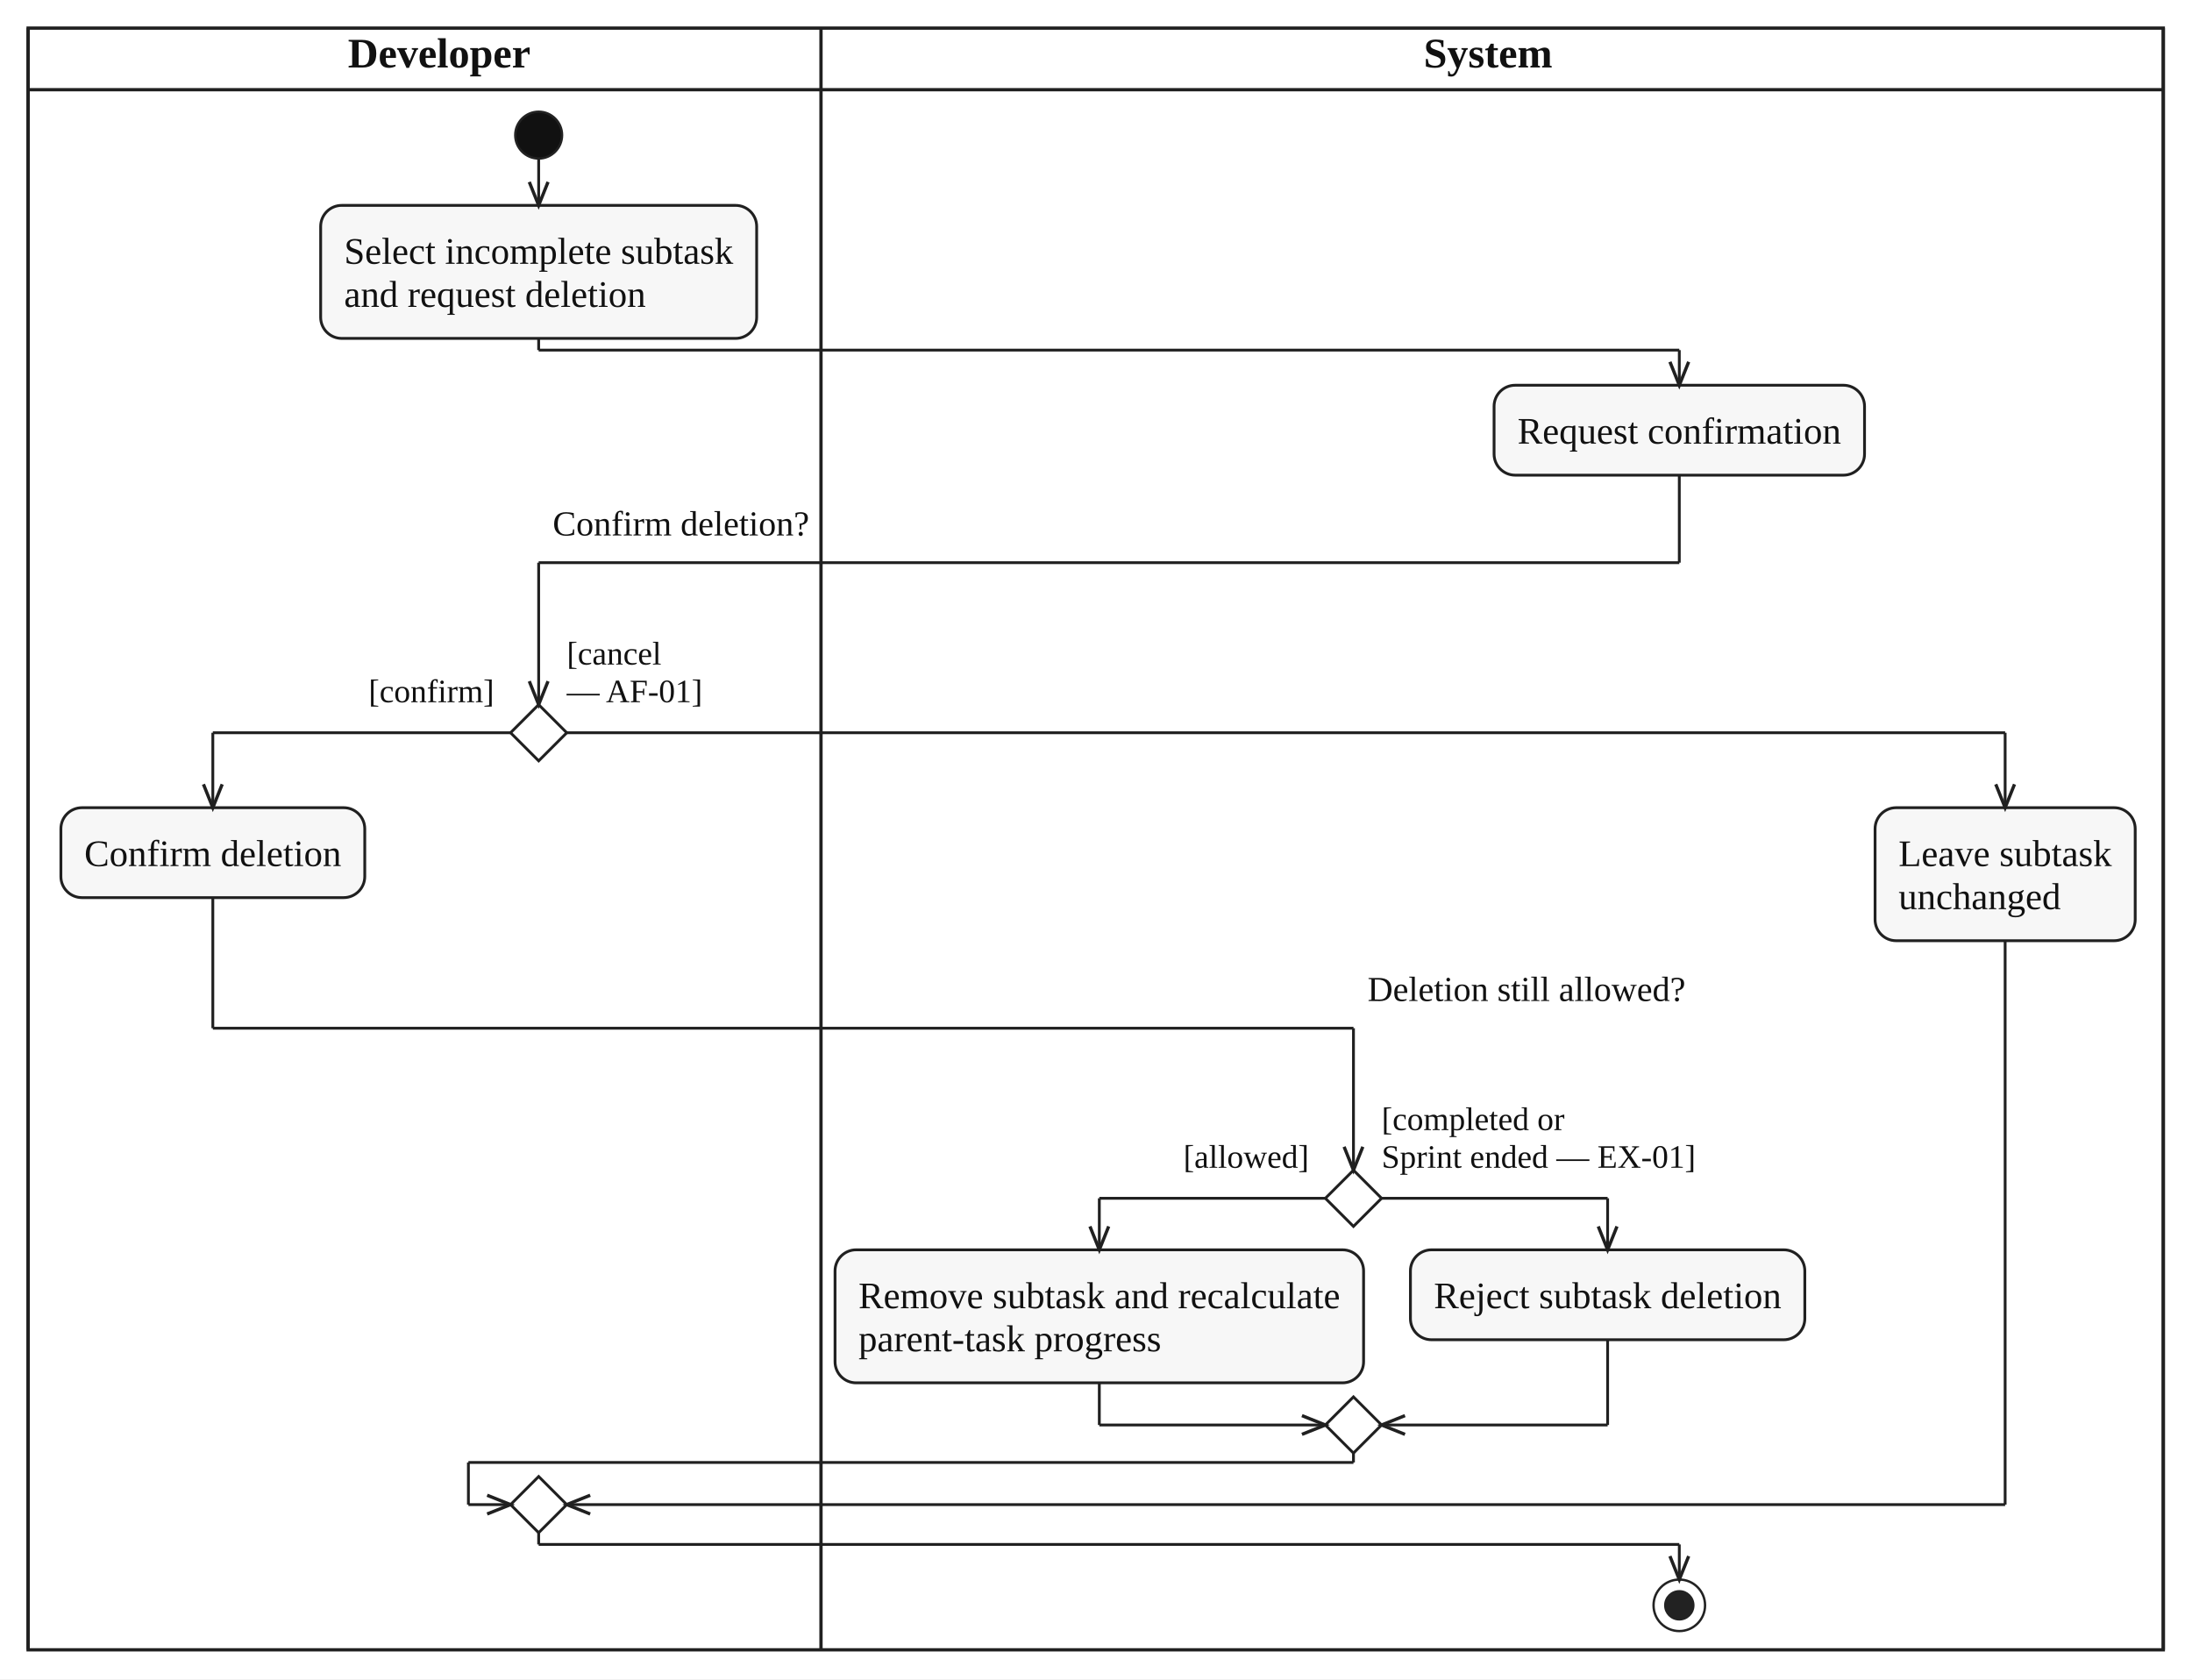
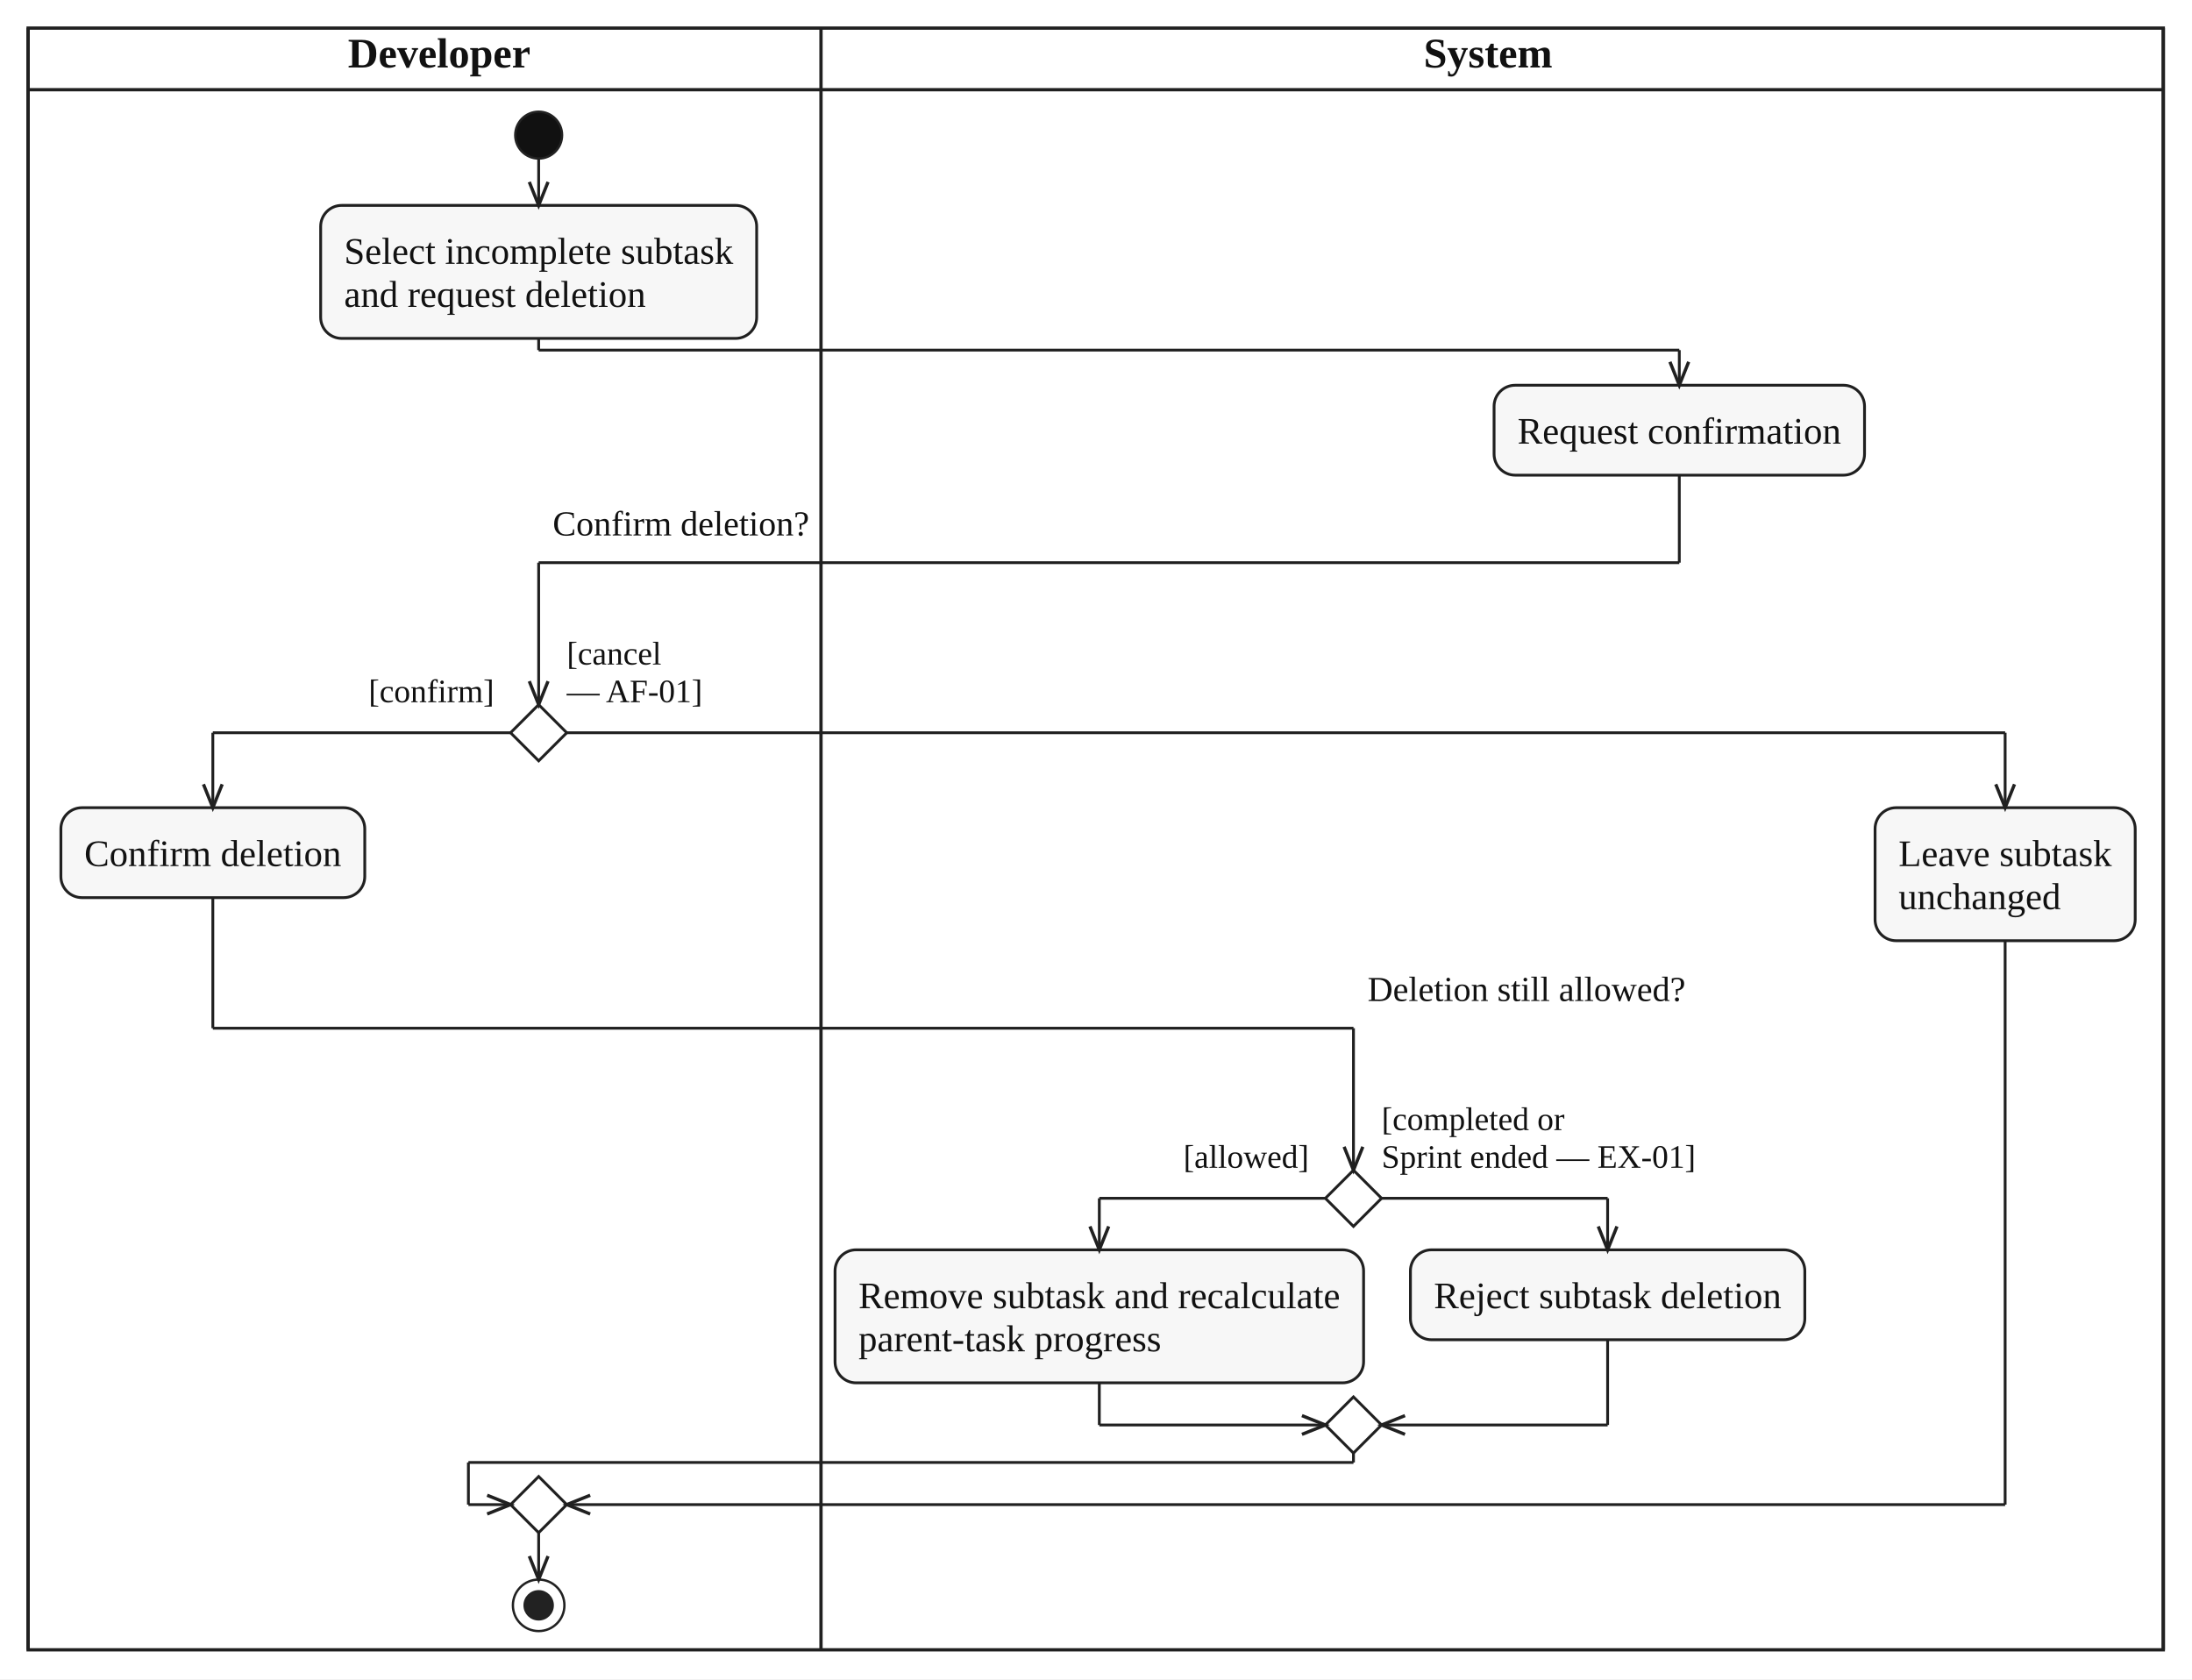
<svg xmlns="http://www.w3.org/2000/svg" contentStyleType="text/css" height="717px" preserveAspectRatio="none" style="width:936px;height:717px;background:#FFFFFF;" version="1.1" viewBox="-5 0.394 936 717" width="936px" zoomAndPan="magnify" data-pres-formatted="1">
  <rect id="pres-background" x="-5" y="0.394" width="936" height="717" fill="#FFFFFF" stroke="none" />
  <defs />
  <g>
    <rect fill="#FFFFFF" height="30.698" style="stroke:#FFFFFF;stroke-width:1.0;" width="896.998" x="15" y="12.394" />
    <ellipse cx="225.013" cy="58.092" fill="#111111" rx="10" ry="10" style="stroke:#222222;stroke-width:1.0;" />
    <rect fill="#F7F7F7" height="56.797" rx="9" ry="9" style="stroke:#202020;stroke-width:1.2;" width="186.18" x="131.923" y="88.092" />
    <text fill="#111111" font-family="Times New Roman" font-size="16" lengthAdjust="spacing" textLength="166.18" x="141.923" y="113.029">Select incomplete subtask</text>
    <text fill="#111111" font-family="Times New Roman" font-size="16" lengthAdjust="spacing" textLength="128.844" x="141.923" y="131.428">and request deletion</text>
    <polygon fill="#FFFFFF" points="225.013,301.274,237.013,313.274,225.013,325.274,213.013,313.274,225.013,301.274" style="stroke:#202020;stroke-width:1.2;" />
    <text fill="#111111" font-family="Times New Roman" font-size="15" lengthAdjust="spacing" textLength="109.556" x="231.013" y="229.036">Confirm deletion?</text>
    <text fill="#111111" font-family="Times New Roman" font-size="15" lengthAdjust="spacing" textLength="3.75" x="231.013" y="246.284"> </text>
    <text fill="#111111" font-family="Times New Roman" font-size="15" lengthAdjust="spacing" textLength="3.75" x="231.013" y="263.533"> </text>
    <text fill="#111111" font-family="Times New Roman" font-size="15" lengthAdjust="spacing" textLength="3.75" x="231.013" y="280.781"> </text>
    <text fill="#111111" font-family="Times New Roman" font-size="15" lengthAdjust="spacing" textLength="3.75" x="231.013" y="298.03"> </text>
    <text fill="#111111" font-family="Times New Roman" font-size="14" lengthAdjust="spacing" textLength="60.642" x="152.371" y="300.246">[confirm]  </text>
    <text fill="#111111" font-family="Times New Roman" font-size="6" lengthAdjust="spacing" textLength="1.5" x="152.371" y="308.876"> </text>
    <text fill="#111111" font-family="Times New Roman" font-size="14" lengthAdjust="spacing" textLength="47.407" x="237.013" y="284.147">  [cancel</text>
    <text fill="#111111" font-family="Times New Roman" font-size="14" lengthAdjust="spacing" textLength="65.721" x="237.013" y="300.246">  — AF-01]</text>
    <text fill="#111111" font-family="Times New Roman" font-size="6" lengthAdjust="spacing" textLength="1.5" x="237.013" y="308.876"> </text>
    <rect fill="#F7F7F7" height="38.398" rx="9" ry="9" style="stroke:#202020;stroke-width:1.2;" width="129.758" x="21" y="345.274" />
    <text fill="#111111" font-family="Times New Roman" font-size="16" lengthAdjust="spacing" textLength="109.758" x="31" y="370.212">Confirm deletion</text>
    <polygon fill="#FFFFFF" points="225.013,630.856,237.013,642.856,225.013,654.856,213.013,642.856,225.013,630.856" style="stroke:#202020;stroke-width:1.2;" />
+     <ellipse cx="225.013" cy="685.856" fill="none" rx="11" ry="11" style="stroke:#222222;stroke-width:1.0;" />
+     <ellipse cx="225.013" cy="685.856" fill="#222222" rx="6" ry="6" style="stroke:#222222;stroke-width:1.0;" />
    <line style="stroke:#202020;stroke-width:1.4;" x1="7" x2="7" y1="12.394" y2="704.856" />
    <rect fill="#F7F7F7" height="38.398" rx="9" ry="9" style="stroke:#202020;stroke-width:1.2;" width="158.188" x="632.981" y="164.889" />
    <text fill="#111111" font-family="Times New Roman" font-size="16" lengthAdjust="spacing" textLength="138.188" x="642.981" y="189.826">Request confirmation</text>
    <polygon fill="#FFFFFF" points="572.941,500.059,584.941,512.059,572.941,524.059,560.941,512.059,572.941,500.059" style="stroke:#202020;stroke-width:1.2;" />
    <text fill="#111111" font-family="Times New Roman" font-size="15" lengthAdjust="spacing" textLength="135.798" x="578.941" y="427.82">Deletion still allowed?</text>
    <text fill="#111111" font-family="Times New Roman" font-size="15" lengthAdjust="spacing" textLength="3.75" x="578.941" y="445.068"> </text>
    <text fill="#111111" font-family="Times New Roman" font-size="15" lengthAdjust="spacing" textLength="3.75" x="578.941" y="462.317"> </text>
    <text fill="#111111" font-family="Times New Roman" font-size="15" lengthAdjust="spacing" textLength="3.75" x="578.941" y="479.565"> </text>
    <text fill="#111111" font-family="Times New Roman" font-size="15" lengthAdjust="spacing" textLength="3.75" x="578.941" y="496.814"> </text>
    <text fill="#111111" font-family="Times New Roman" font-size="14" lengthAdjust="spacing" textLength="60.642" x="500.3" y="499.03">[allowed]  </text>
    <text fill="#111111" font-family="Times New Roman" font-size="6" lengthAdjust="spacing" textLength="1.5" x="500.3" y="507.66"> </text>
    <text fill="#111111" font-family="Times New Roman" font-size="14" lengthAdjust="spacing" textLength="85.135" x="584.941" y="482.932">  [completed or</text>
    <text fill="#111111" font-family="Times New Roman" font-size="14" lengthAdjust="spacing" textLength="141.142" x="584.941" y="499.03">  Sprint ended — EX-01]</text>
    <text fill="#111111" font-family="Times New Roman" font-size="6" lengthAdjust="spacing" textLength="1.5" x="584.941" y="507.66"> </text>
    <rect fill="#F7F7F7" height="56.797" rx="9" ry="9" style="stroke:#202020;stroke-width:1.2;" width="225.695" x="351.568" y="534.059" />
    <text fill="#111111" font-family="Times New Roman" font-size="16" lengthAdjust="spacing" textLength="205.695" x="361.568" y="558.996">Remove subtask and recalculate</text>
    <text fill="#111111" font-family="Times New Roman" font-size="16" lengthAdjust="spacing" textLength="129.289" x="361.568" y="577.394">parent-task progress</text>
    <rect fill="#F7F7F7" height="38.398" rx="9" ry="9" style="stroke:#202020;stroke-width:1.2;" width="168.406" x="597.264" y="534.059" />
    <text fill="#111111" font-family="Times New Roman" font-size="16" lengthAdjust="spacing" textLength="148.406" x="607.264" y="558.996">Reject subtask deletion</text>
    <polygon fill="#FFFFFF" points="572.941,596.856,584.941,608.856,572.941,620.856,560.941,608.856,572.941,596.856" style="stroke:#202020;stroke-width:1.2;" />
    <rect fill="#F7F7F7" height="56.797" rx="9" ry="9" style="stroke:#202020;stroke-width:1.2;" width="111.078" x="795.67" y="345.274" />
    <text fill="#111111" font-family="Times New Roman" font-size="16" lengthAdjust="spacing" textLength="91.078" x="805.67" y="370.212">Leave subtask</text>
    <text fill="#111111" font-family="Times New Roman" font-size="16" lengthAdjust="spacing" textLength="69.305" x="805.67" y="388.61">unchanged</text>
-     <ellipse cx="712.075" cy="685.856" fill="none" rx="11" ry="11" style="stroke:#222222;stroke-width:1.0;" />
-     <ellipse cx="712.075" cy="685.856" fill="#222222" rx="6" ry="6" style="stroke:#222222;stroke-width:1.0;" />
    <line style="stroke:#202020;stroke-width:1.4;" x1="345.568" x2="345.568" y1="12.394" y2="704.856" />
    <line style="stroke:#202020;stroke-width:1.4;" x1="918.748" x2="918.748" y1="12.394" y2="704.856" />
    <line style="stroke:#202020;stroke-width:1.2;" x1="225.013" x2="225.013" y1="68.092" y2="88.092" />
    <polyline points="221.013,78.092 225.013,88.092 229.013,78.092" fill="none" stroke="#202020" stroke-width="1.4" stroke-linejoin="miter" stroke-linecap="butt" class="open-arrowhead" />
    <line style="stroke:#202020;stroke-width:1.2;" x1="213.013" x2="85.879" y1="313.274" y2="313.274" />
    <line style="stroke:#202020;stroke-width:1.2;" x1="85.879" x2="85.879" y1="313.274" y2="345.274" />
    <polyline points="81.879,335.274 85.879,345.274 89.879,335.274" fill="none" stroke="#202020" stroke-width="1.4" stroke-linejoin="miter" stroke-linecap="butt" class="open-arrowhead" />
+     <line style="stroke:#202020;stroke-width:1.2;" x1="225.013" x2="225.013" y1="654.856" y2="674.856" />
+     <polyline points="221.013,664.856 225.013,674.856 229.013,664.856" fill="none" stroke="#202020" stroke-width="1.4" stroke-linejoin="miter" stroke-linecap="butt" class="open-arrowhead" />
    <line style="stroke:#202020;stroke-width:1.2;" x1="560.941" x2="464.416" y1="512.059" y2="512.059" />
    <line style="stroke:#202020;stroke-width:1.2;" x1="464.416" x2="464.416" y1="512.059" y2="534.059" />
    <polyline points="460.416,524.059 464.416,534.059 468.416,524.059" fill="none" stroke="#202020" stroke-width="1.4" stroke-linejoin="miter" stroke-linecap="butt" class="open-arrowhead" />
    <line style="stroke:#202020;stroke-width:1.2;" x1="584.941" x2="681.467" y1="512.059" y2="512.059" />
    <line style="stroke:#202020;stroke-width:1.2;" x1="681.467" x2="681.467" y1="512.059" y2="534.059" />
    <polyline points="677.467,524.059 681.467,534.059 685.467,524.059" fill="none" stroke="#202020" stroke-width="1.4" stroke-linejoin="miter" stroke-linecap="butt" class="open-arrowhead" />
    <line style="stroke:#202020;stroke-width:1.2;" x1="464.416" x2="464.416" y1="590.856" y2="608.856" />
    <line style="stroke:#202020;stroke-width:1.2;" x1="464.416" x2="560.941" y1="608.856" y2="608.856" />
    <polyline points="550.941,604.856 560.941,608.856 550.941,612.856" fill="none" stroke="#202020" stroke-width="1.4" stroke-linejoin="miter" stroke-linecap="butt" class="open-arrowhead" />
    <line style="stroke:#202020;stroke-width:1.2;" x1="681.467" x2="681.467" y1="572.457" y2="608.856" />
    <line style="stroke:#202020;stroke-width:1.2;" x1="681.467" x2="584.941" y1="608.856" y2="608.856" />
    <polyline points="594.941,604.856 584.941,608.856 594.941,612.856" fill="none" stroke="#202020" stroke-width="1.4" stroke-linejoin="miter" stroke-linecap="butt" class="open-arrowhead" />
    <line style="stroke:#202020;stroke-width:1.2;" x1="225.013" x2="225.013" y1="144.889" y2="149.889" />
    <line style="stroke:#202020;stroke-width:1.2;" x1="225.013" x2="712.075" y1="149.889" y2="149.889" />
    <line style="stroke:#202020;stroke-width:1.2;" x1="712.075" x2="712.075" y1="149.889" y2="164.889" />
    <polyline points="708.075,154.889 712.075,164.889 716.075,154.889" fill="none" stroke="#202020" stroke-width="1.4" stroke-linejoin="miter" stroke-linecap="butt" class="open-arrowhead" />
    <line style="stroke:#202020;stroke-width:1.2;" x1="85.879" x2="85.879" y1="383.673" y2="439.437" />
    <line style="stroke:#202020;stroke-width:1.2;" x1="85.879" x2="572.941" y1="439.437" y2="439.437" />
    <line style="stroke:#202020;stroke-width:1.2;" x1="572.941" x2="572.941" y1="439.437" y2="500.059" />
    <polyline points="568.941,490.059 572.941,500.059 576.941,490.059" fill="none" stroke="#202020" stroke-width="1.4" stroke-linejoin="miter" stroke-linecap="butt" class="open-arrowhead" />
    <line style="stroke:#202020;stroke-width:1.2;" x1="237.013" x2="851.209" y1="313.274" y2="313.274" />
    <line style="stroke:#202020;stroke-width:1.2;" x1="851.209" x2="851.209" y1="313.274" y2="345.274" />
    <polyline points="847.209,335.274 851.209,345.274 855.209,335.274" fill="none" stroke="#202020" stroke-width="1.4" stroke-linejoin="miter" stroke-linecap="butt" class="open-arrowhead" />
    <line style="stroke:#202020;stroke-width:1.2;" x1="572.941" x2="572.941" y1="620.856" y2="624.856" />
    <line style="stroke:#202020;stroke-width:1.2;" x1="572.941" x2="195.013" y1="624.856" y2="624.856" />
    <line style="stroke:#202020;stroke-width:1.2;" x1="195.013" x2="195.013" y1="624.856" y2="642.856" />
    <line style="stroke:#202020;stroke-width:1.2;" x1="195.013" x2="213.013" y1="642.856" y2="642.856" />
    <polyline points="203.013,638.856 213.013,642.856 203.013,646.856" fill="none" stroke="#202020" stroke-width="1.4" stroke-linejoin="miter" stroke-linecap="butt" class="open-arrowhead" />
    <line style="stroke:#202020;stroke-width:1.2;" x1="851.209" x2="851.209" y1="402.071" y2="642.856" />
    <line style="stroke:#202020;stroke-width:1.2;" x1="851.209" x2="237.013" y1="642.856" y2="642.856" />
    <polyline points="247.013,638.856 237.013,642.856 247.013,646.856" fill="none" stroke="#202020" stroke-width="1.4" stroke-linejoin="miter" stroke-linecap="butt" class="open-arrowhead" />
    <line style="stroke:#202020;stroke-width:1.2;" x1="712.075" x2="712.075" y1="203.287" y2="240.653" />
    <line style="stroke:#202020;stroke-width:1.2;" x1="712.075" x2="225.013" y1="240.653" y2="240.653" />
    <line style="stroke:#202020;stroke-width:1.2;" x1="225.013" x2="225.013" y1="240.653" y2="301.274" />
    <polyline points="221.013,291.274 225.013,301.274 229.013,291.274" fill="none" stroke="#202020" stroke-width="1.4" stroke-linejoin="miter" stroke-linecap="butt" class="open-arrowhead" />
-     <line style="stroke:#202020;stroke-width:1.2;" x1="225.013" x2="225.013" y1="654.856" y2="659.856" />
-     <line style="stroke:#202020;stroke-width:1.2;" x1="225.013" x2="712.075" y1="659.856" y2="659.856" />
-     <line style="stroke:#202020;stroke-width:1.2;" x1="712.075" x2="712.075" y1="659.856" y2="674.856" />
-     <polyline points="708.075,664.856 712.075,674.856 716.075,664.856" fill="none" stroke="#202020" stroke-width="1.4" stroke-linejoin="miter" stroke-linecap="butt" class="open-arrowhead" />
    <text fill="#111111" font-family="Times New Roman" font-size="18" font-weight="bold" lengthAdjust="spacing" textLength="77.968" x="143.55" y="29.198">Developer</text>
    <text fill="#111111" font-family="Times New Roman" font-size="7" font-weight="bold" lengthAdjust="spacing" textLength="1.75" x="139.05" y="39.627"> </text>
    <text fill="#111111" font-family="Times New Roman" font-size="18" font-weight="bold" lengthAdjust="spacing" textLength="54.993" x="602.912" y="29.198">System</text>
    <text fill="#111111" font-family="Times New Roman" font-size="7" font-weight="bold" lengthAdjust="spacing" textLength="1.75" x="598.412" y="39.627"> </text>
  </g>
  <g id="pres-frame" fill="none" stroke="#202020" stroke-width="1.4">
    <rect x="7" y="12.394" width="911.748" height="692.462" />
    <line x1="7" x2="918.748" y1="38.698" y2="38.698" />
  </g>
</svg>
